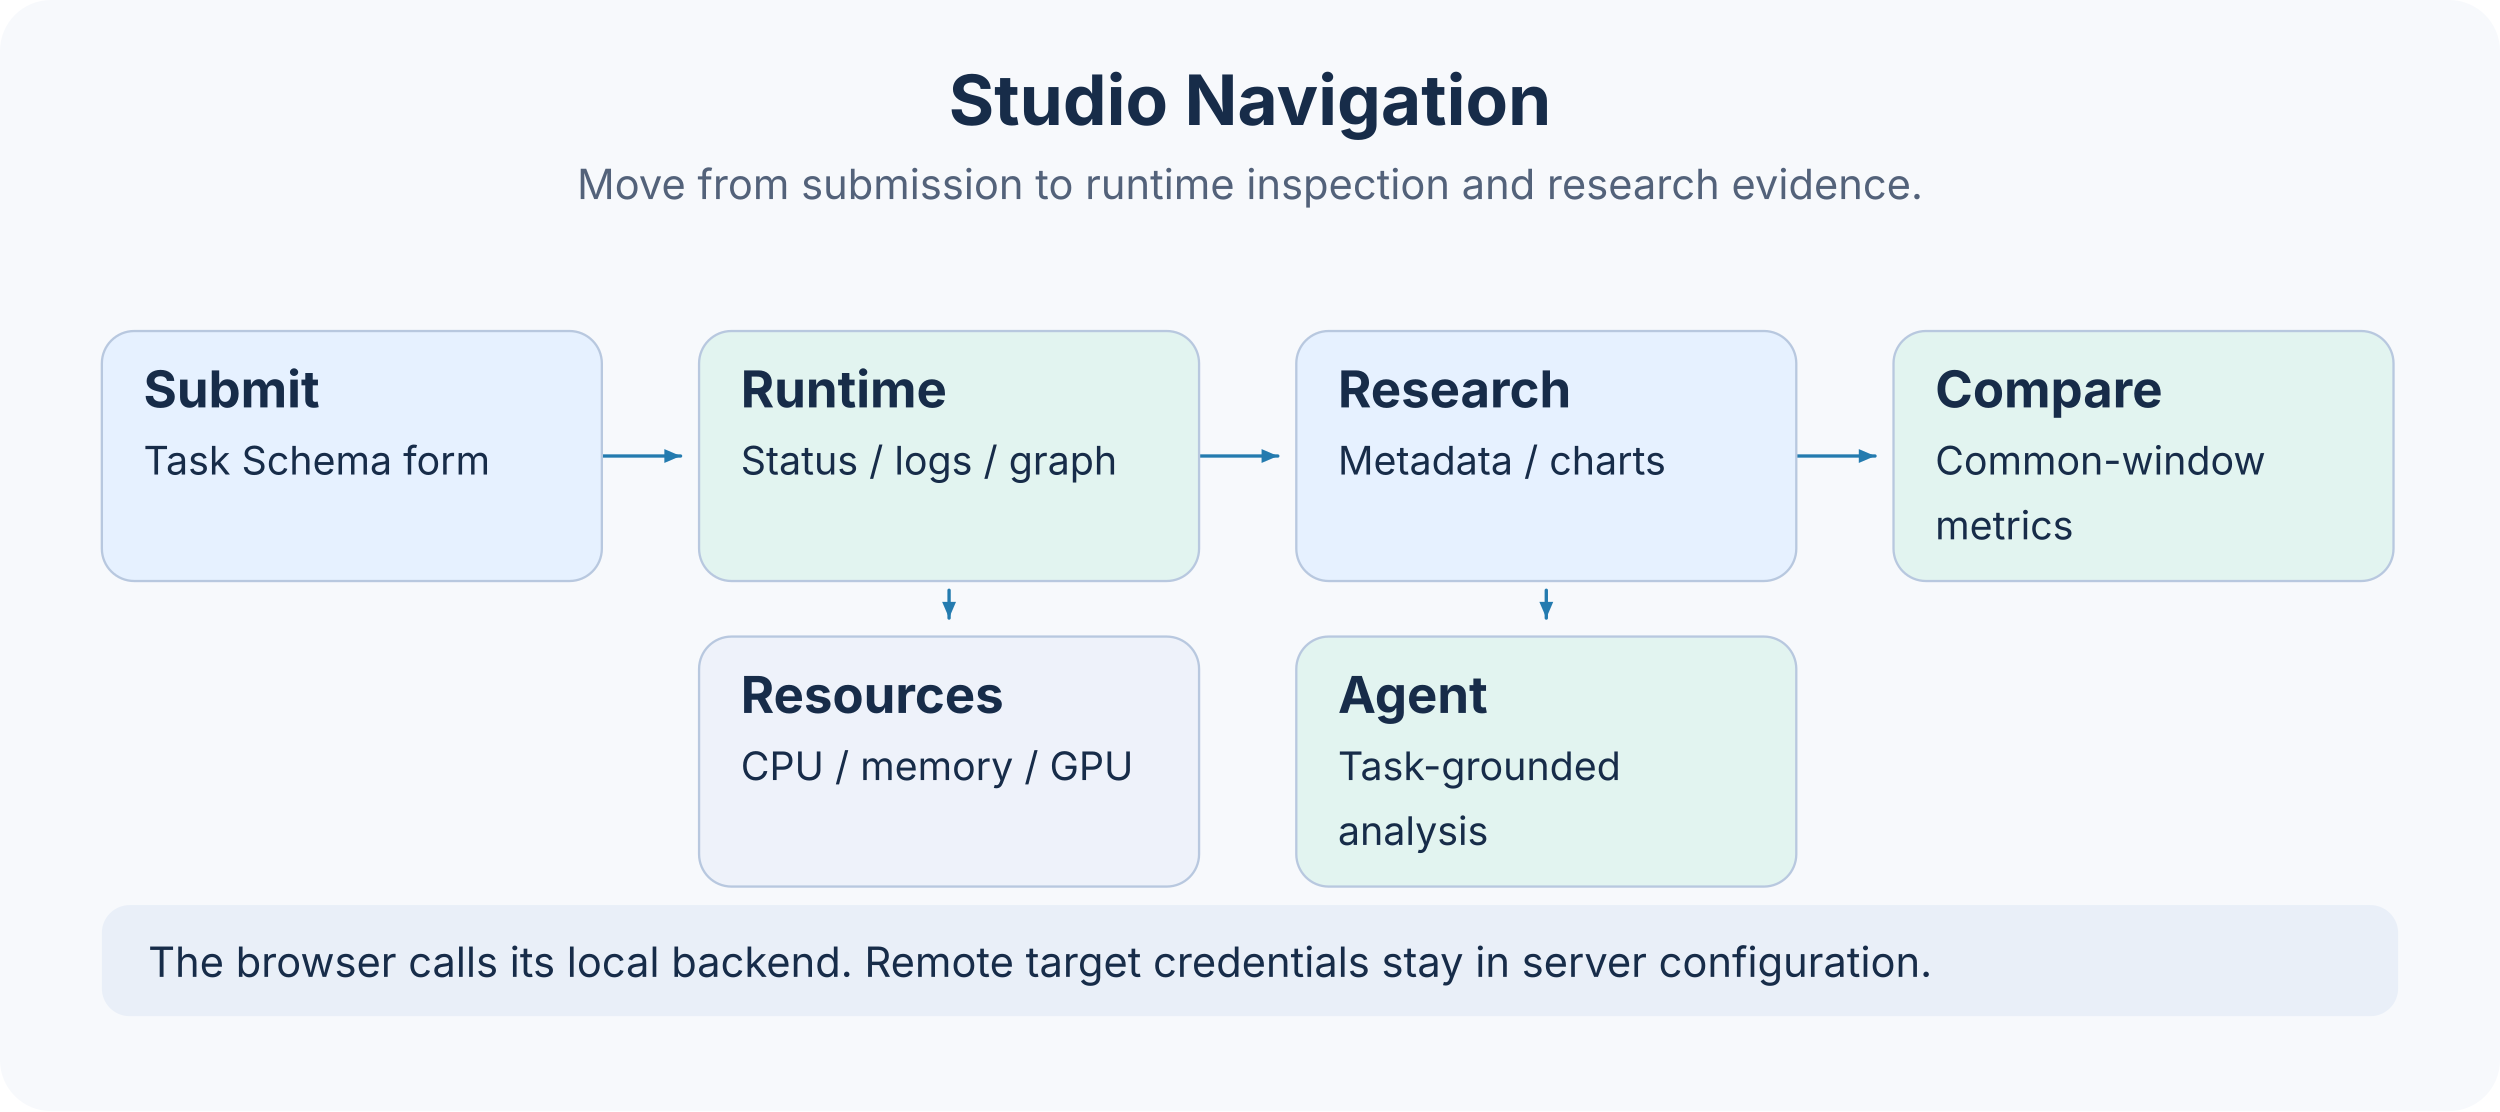
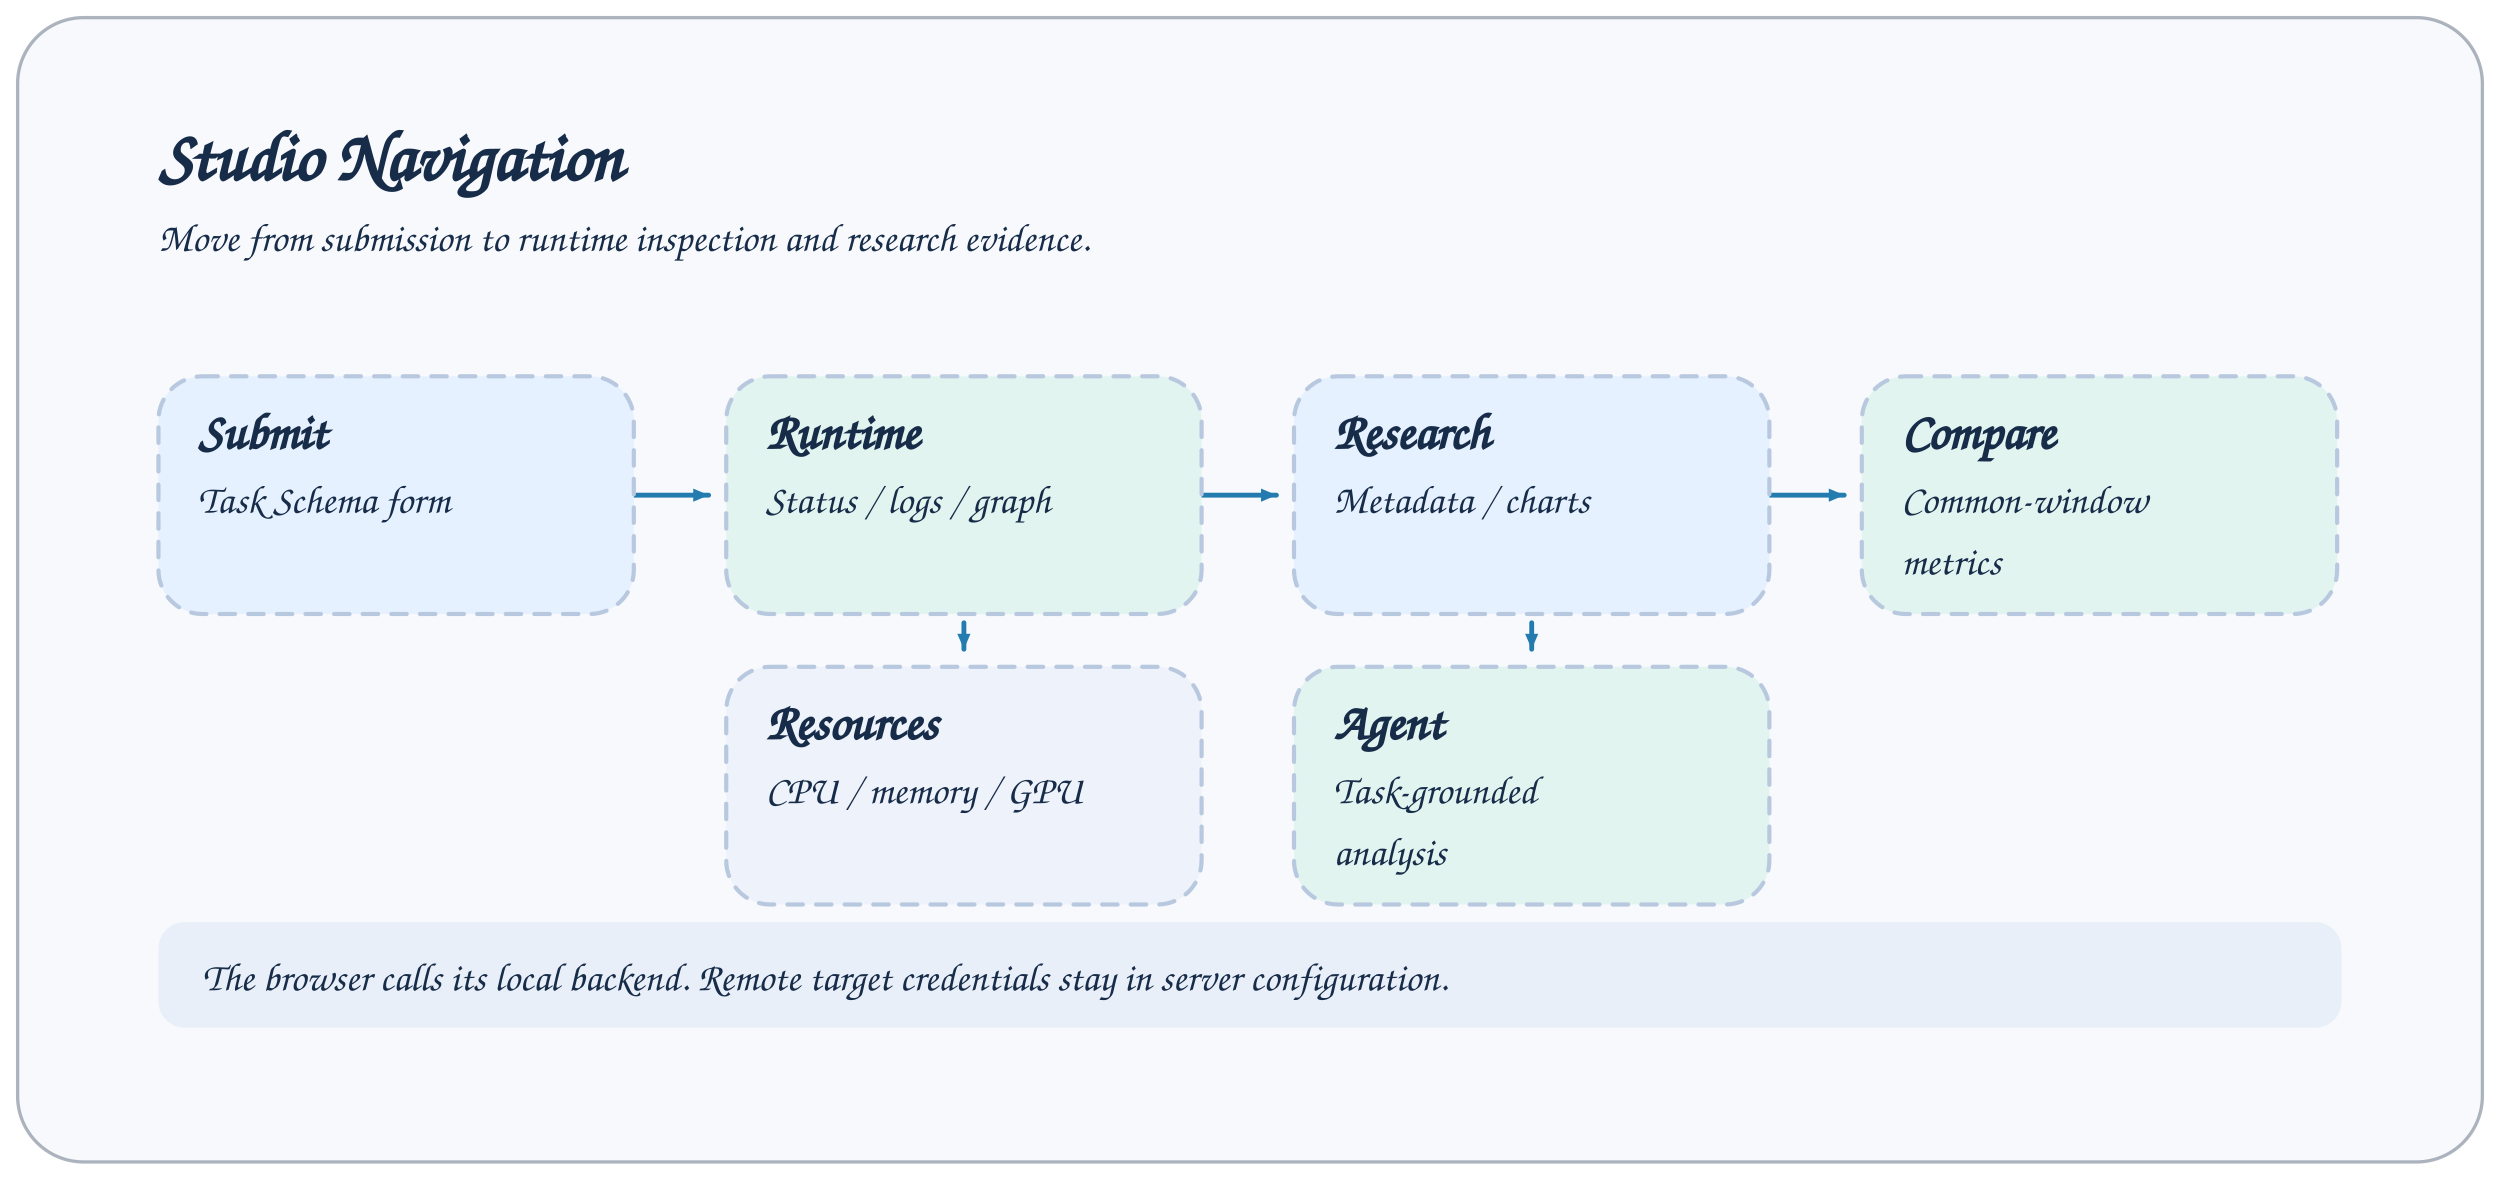
- <svg xmlns="http://www.w3.org/2000/svg" width="1080" height="480" viewBox="0 0 1080 480" role="img" aria-labelledby="title desc">
+ <svg xmlns="http://www.w3.org/2000/svg" width="1136" height="536" viewBox="0 0 1136 536" role="img" aria-labelledby="title desc">
  <defs>
    <marker id="arrow" viewBox="0 0 8 6" refX="7" refY="3" markerWidth="8" markerHeight="6" orient="auto-start-reverse" markerUnits="userSpaceOnUse">
      <path d="M 0 0 L 7 3 L 0 6 z" fill="#247baf" />
    </marker>
  </defs>
-   <rect width="1080" height="480" rx="22" fill="#f7f9fc" />
-   <g font-family="Comic Sans MS, Bradley Hand, -apple-system, BlinkMacSystemFont, Segoe UI, sans-serif" fill="#172c49">
-     <text x="540" y="54" font-size="30" font-weight="700" text-anchor="middle">Studio Navigation</text>
-     <text x="540" y="86" font-size="18" fill="#53627a" text-anchor="middle">Move from submission to runtime inspection and research evidence.</text>
-     <path d="M260 197H294" fill="none" stroke="#247baf" stroke-width="1.45" marker-end="url(#arrow)" stroke-linecap="round" stroke-linejoin="round" />
-     <path d="M518 197H552" fill="none" stroke="#247baf" stroke-width="1.45" marker-end="url(#arrow)" stroke-linecap="round" stroke-linejoin="round" />
-     <path d="M776 197H810" fill="none" stroke="#247baf" stroke-width="1.45" marker-end="url(#arrow)" stroke-linecap="round" stroke-linejoin="round" />
-     <path d="M410 255V267" fill="none" stroke="#247baf" stroke-width="1.45" marker-end="url(#arrow)" stroke-linecap="round" stroke-linejoin="round" />
-     <path d="M668 255V267" fill="none" stroke="#247baf" stroke-width="1.45" marker-end="url(#arrow)" stroke-linecap="round" stroke-linejoin="round" />
-     <rect x="44" y="143" width="216" height="108" rx="14" fill="#e6f1ff" stroke="#b8c8df" />
-     <text x="62" y="176" font-size="22" font-weight="700">Submit</text>
-     <text x="62" y="205" font-size="17">Task Schema form</text>
-     <rect x="302" y="143" width="216" height="108" rx="14" fill="#e2f4f0" stroke="#b8c8df" />
-     <text x="320" y="176" font-size="22" font-weight="700">Runtime</text>
-     <text x="320" y="205" font-size="17">Status / logs / graph</text>
-     <rect x="560" y="143" width="216" height="108" rx="14" fill="#e6f1ff" stroke="#b8c8df" />
-     <text x="578" y="176" font-size="22" font-weight="700">Research</text>
-     <text x="578" y="205" font-size="17">Metadata / charts</text>
-     <rect x="818" y="143" width="216" height="108" rx="14" fill="#e2f4f0" stroke="#b8c8df" />
-     <text x="836" y="176" font-size="22" font-weight="700">Compare</text>
-     <text x="836" y="205" font-size="17">
-       <tspan x="836" dy="0">Common-window</tspan>
-       <tspan x="836" dy="28">metrics</tspan>
-     </text>
-     <rect x="302" y="275" width="216" height="108" rx="14" fill="#eef2fa" stroke="#b8c8df" />
-     <text x="320" y="308" font-size="22" font-weight="700">Resources</text>
-     <text x="320" y="337" font-size="17">CPU / memory / GPU</text>
-     <rect x="560" y="275" width="216" height="108" rx="14" fill="#e2f4f0" stroke="#b8c8df" />
-     <text x="578" y="308" font-size="22" font-weight="700">Agent</text>
-     <text x="578" y="337" font-size="17">
-       <tspan x="578" dy="0">Task-grounded</tspan>
-       <tspan x="578" dy="28">analysis</tspan>
-     </text>
-     <rect x="44" y="391" width="992" height="48" rx="12" fill="#e9eff8" />
-     <text x="64" y="422" font-size="18">The browser calls its local backend. Remote target credentials stay in server configuration.</text>
+   <rect x="8" y="8" width="1120.0" height="520.0" rx="30" fill="#f7f9fc" stroke="#172c49" stroke-width="1.5" stroke-linejoin="round" stroke-opacity="0.35" />
+   <g transform="translate(28 28)" font-family="'Comic Sans MS', 'Chalkboard SE', 'Comic Neue', cursive" data-diagram-content="true">
+     <g font-family="'Comic Sans MS', 'Chalkboard SE', 'Comic Neue', cursive" fill="#172c49">
+       <text x="44" y="54" font-size="32" font-weight="700" text-anchor="start">Studio Navigation</text>
+       <text x="44" y="86" font-size="18" fill="#172c49" text-anchor="start">Move from submission to runtime inspection and research evidence.</text>
+       <path d="M260 197H294" fill="none" stroke="#247baf" stroke-width="2.2" marker-end="url(#arrow)" stroke-linecap="round" stroke-linejoin="round" />
+       <path d="M518 197H552" fill="none" stroke="#247baf" stroke-width="2.2" marker-end="url(#arrow)" stroke-linecap="round" stroke-linejoin="round" />
+       <path d="M776 197H810" fill="none" stroke="#247baf" stroke-width="2.2" marker-end="url(#arrow)" stroke-linecap="round" stroke-linejoin="round" />
+       <path d="M410 255V267" fill="none" stroke="#247baf" stroke-width="2.2" marker-end="url(#arrow)" stroke-linecap="round" stroke-linejoin="round" />
+       <path d="M668 255V267" fill="none" stroke="#247baf" stroke-width="2.2" marker-end="url(#arrow)" stroke-linecap="round" stroke-linejoin="round" />
+       <rect x="44" y="143" width="216" height="108" rx="20" fill="#e6f1ff" stroke="#b8c8df" stroke-width="1.9" stroke-dasharray="7 6" stroke-linecap="round" />
+       <text x="62" y="176" font-size="23" font-weight="700">Submit</text>
+       <text x="62" y="205" font-size="18">Task Schema form</text>
+       <rect x="302" y="143" width="216" height="108" rx="20" fill="#e2f4f0" stroke="#b8c8df" stroke-width="1.9" stroke-dasharray="7 6" stroke-linecap="round" />
+       <text x="320" y="176" font-size="23" font-weight="700">Runtime</text>
+       <text x="320" y="205" font-size="18">Status / logs / graph</text>
+       <rect x="560" y="143" width="216" height="108" rx="20" fill="#e6f1ff" stroke="#b8c8df" stroke-width="1.9" stroke-dasharray="7 6" stroke-linecap="round" />
+       <text x="578" y="176" font-size="23" font-weight="700">Research</text>
+       <text x="578" y="205" font-size="18">Metadata / charts</text>
+       <rect x="818" y="143" width="216" height="108" rx="20" fill="#e2f4f0" stroke="#b8c8df" stroke-width="1.9" stroke-dasharray="7 6" stroke-linecap="round" />
+       <text x="836" y="176" font-size="23" font-weight="700">Compare</text>
+       <text x="836" y="205" font-size="18">
+         <tspan x="836" dy="0">Common-window</tspan>
+         <tspan x="836" dy="28">metrics</tspan>
+       </text>
+       <rect x="302" y="275" width="216" height="108" rx="20" fill="#eef2fa" stroke="#b8c8df" stroke-width="1.9" stroke-dasharray="7 6" stroke-linecap="round" />
+       <text x="320" y="308" font-size="23" font-weight="700">Resources</text>
+       <text x="320" y="337" font-size="18">CPU / memory / GPU</text>
+       <rect x="560" y="275" width="216" height="108" rx="20" fill="#e2f4f0" stroke="#b8c8df" stroke-width="1.9" stroke-dasharray="7 6" stroke-linecap="round" />
+       <text x="578" y="308" font-size="23" font-weight="700">Agent</text>
+       <text x="578" y="337" font-size="18">
+         <tspan x="578" dy="0">Task-grounded</tspan>
+         <tspan x="578" dy="28">analysis</tspan>
+       </text>
+       <rect x="44" y="391" width="992" height="48" rx="12" fill="#e9eff8" />
+       <text x="64" y="422" font-size="18" text-anchor="start">The browser calls its local backend. Remote target credentials stay in server configuration.</text>
+     </g>
  </g>
</svg>
